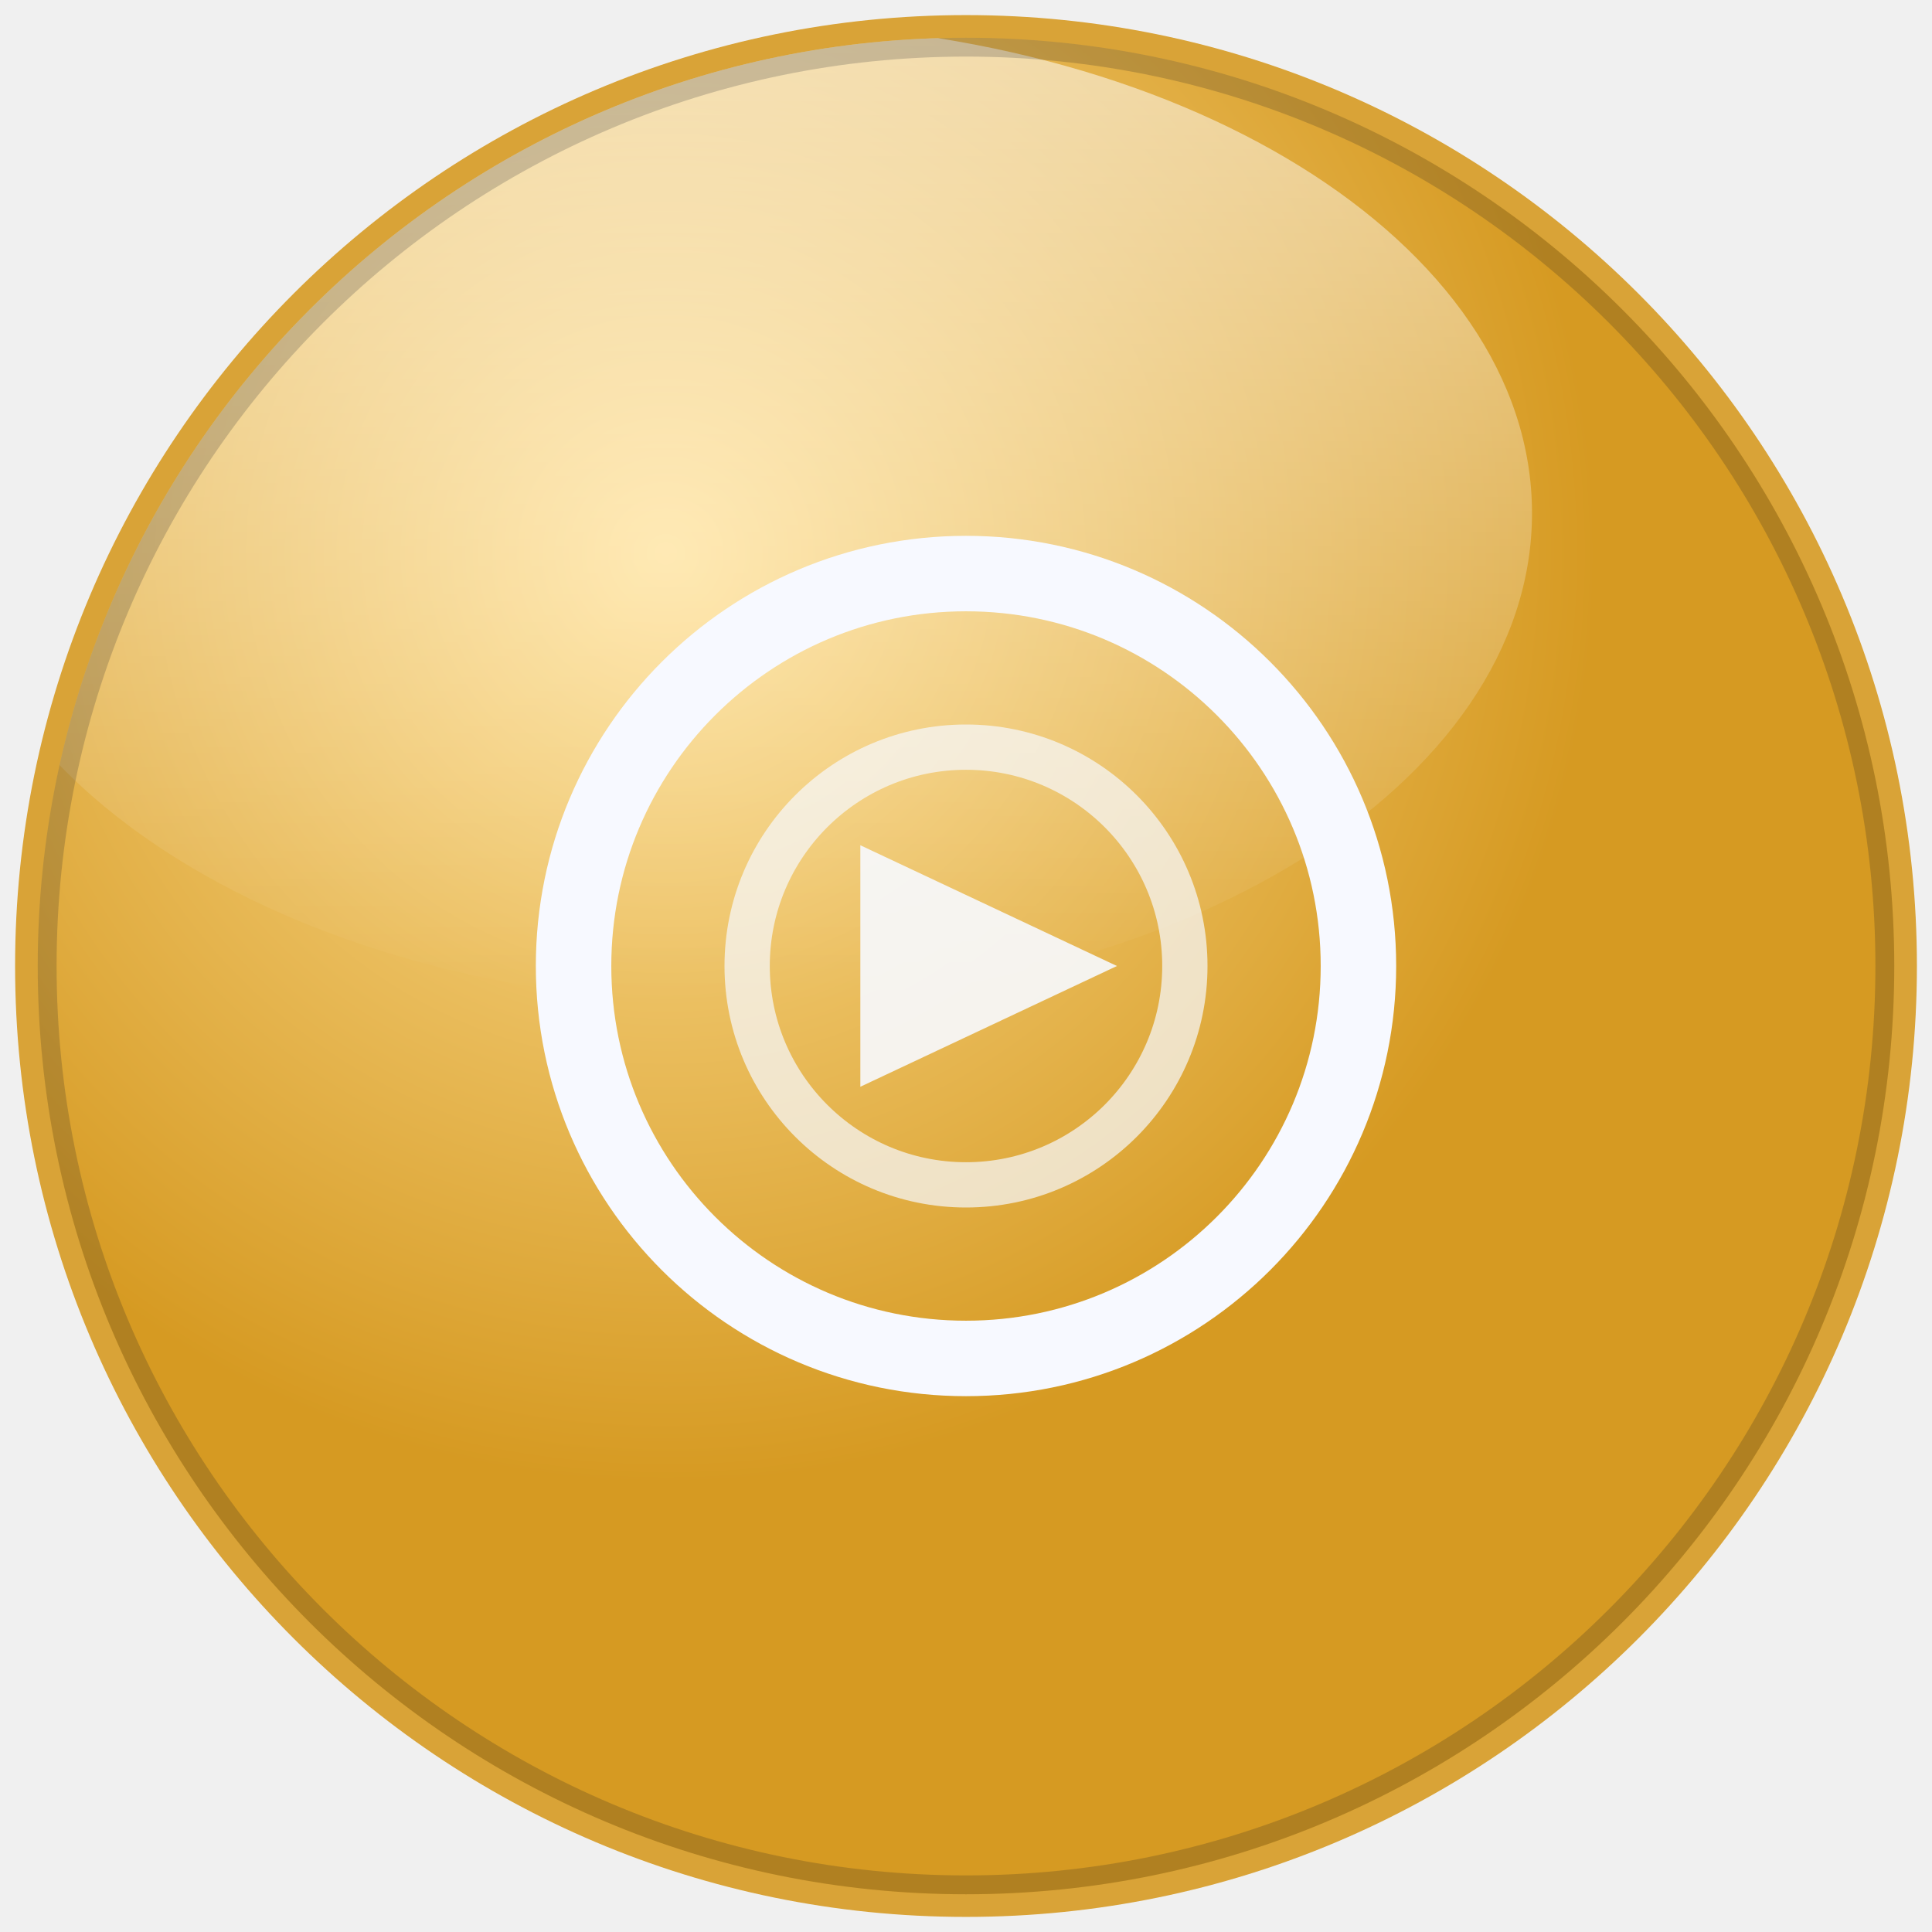
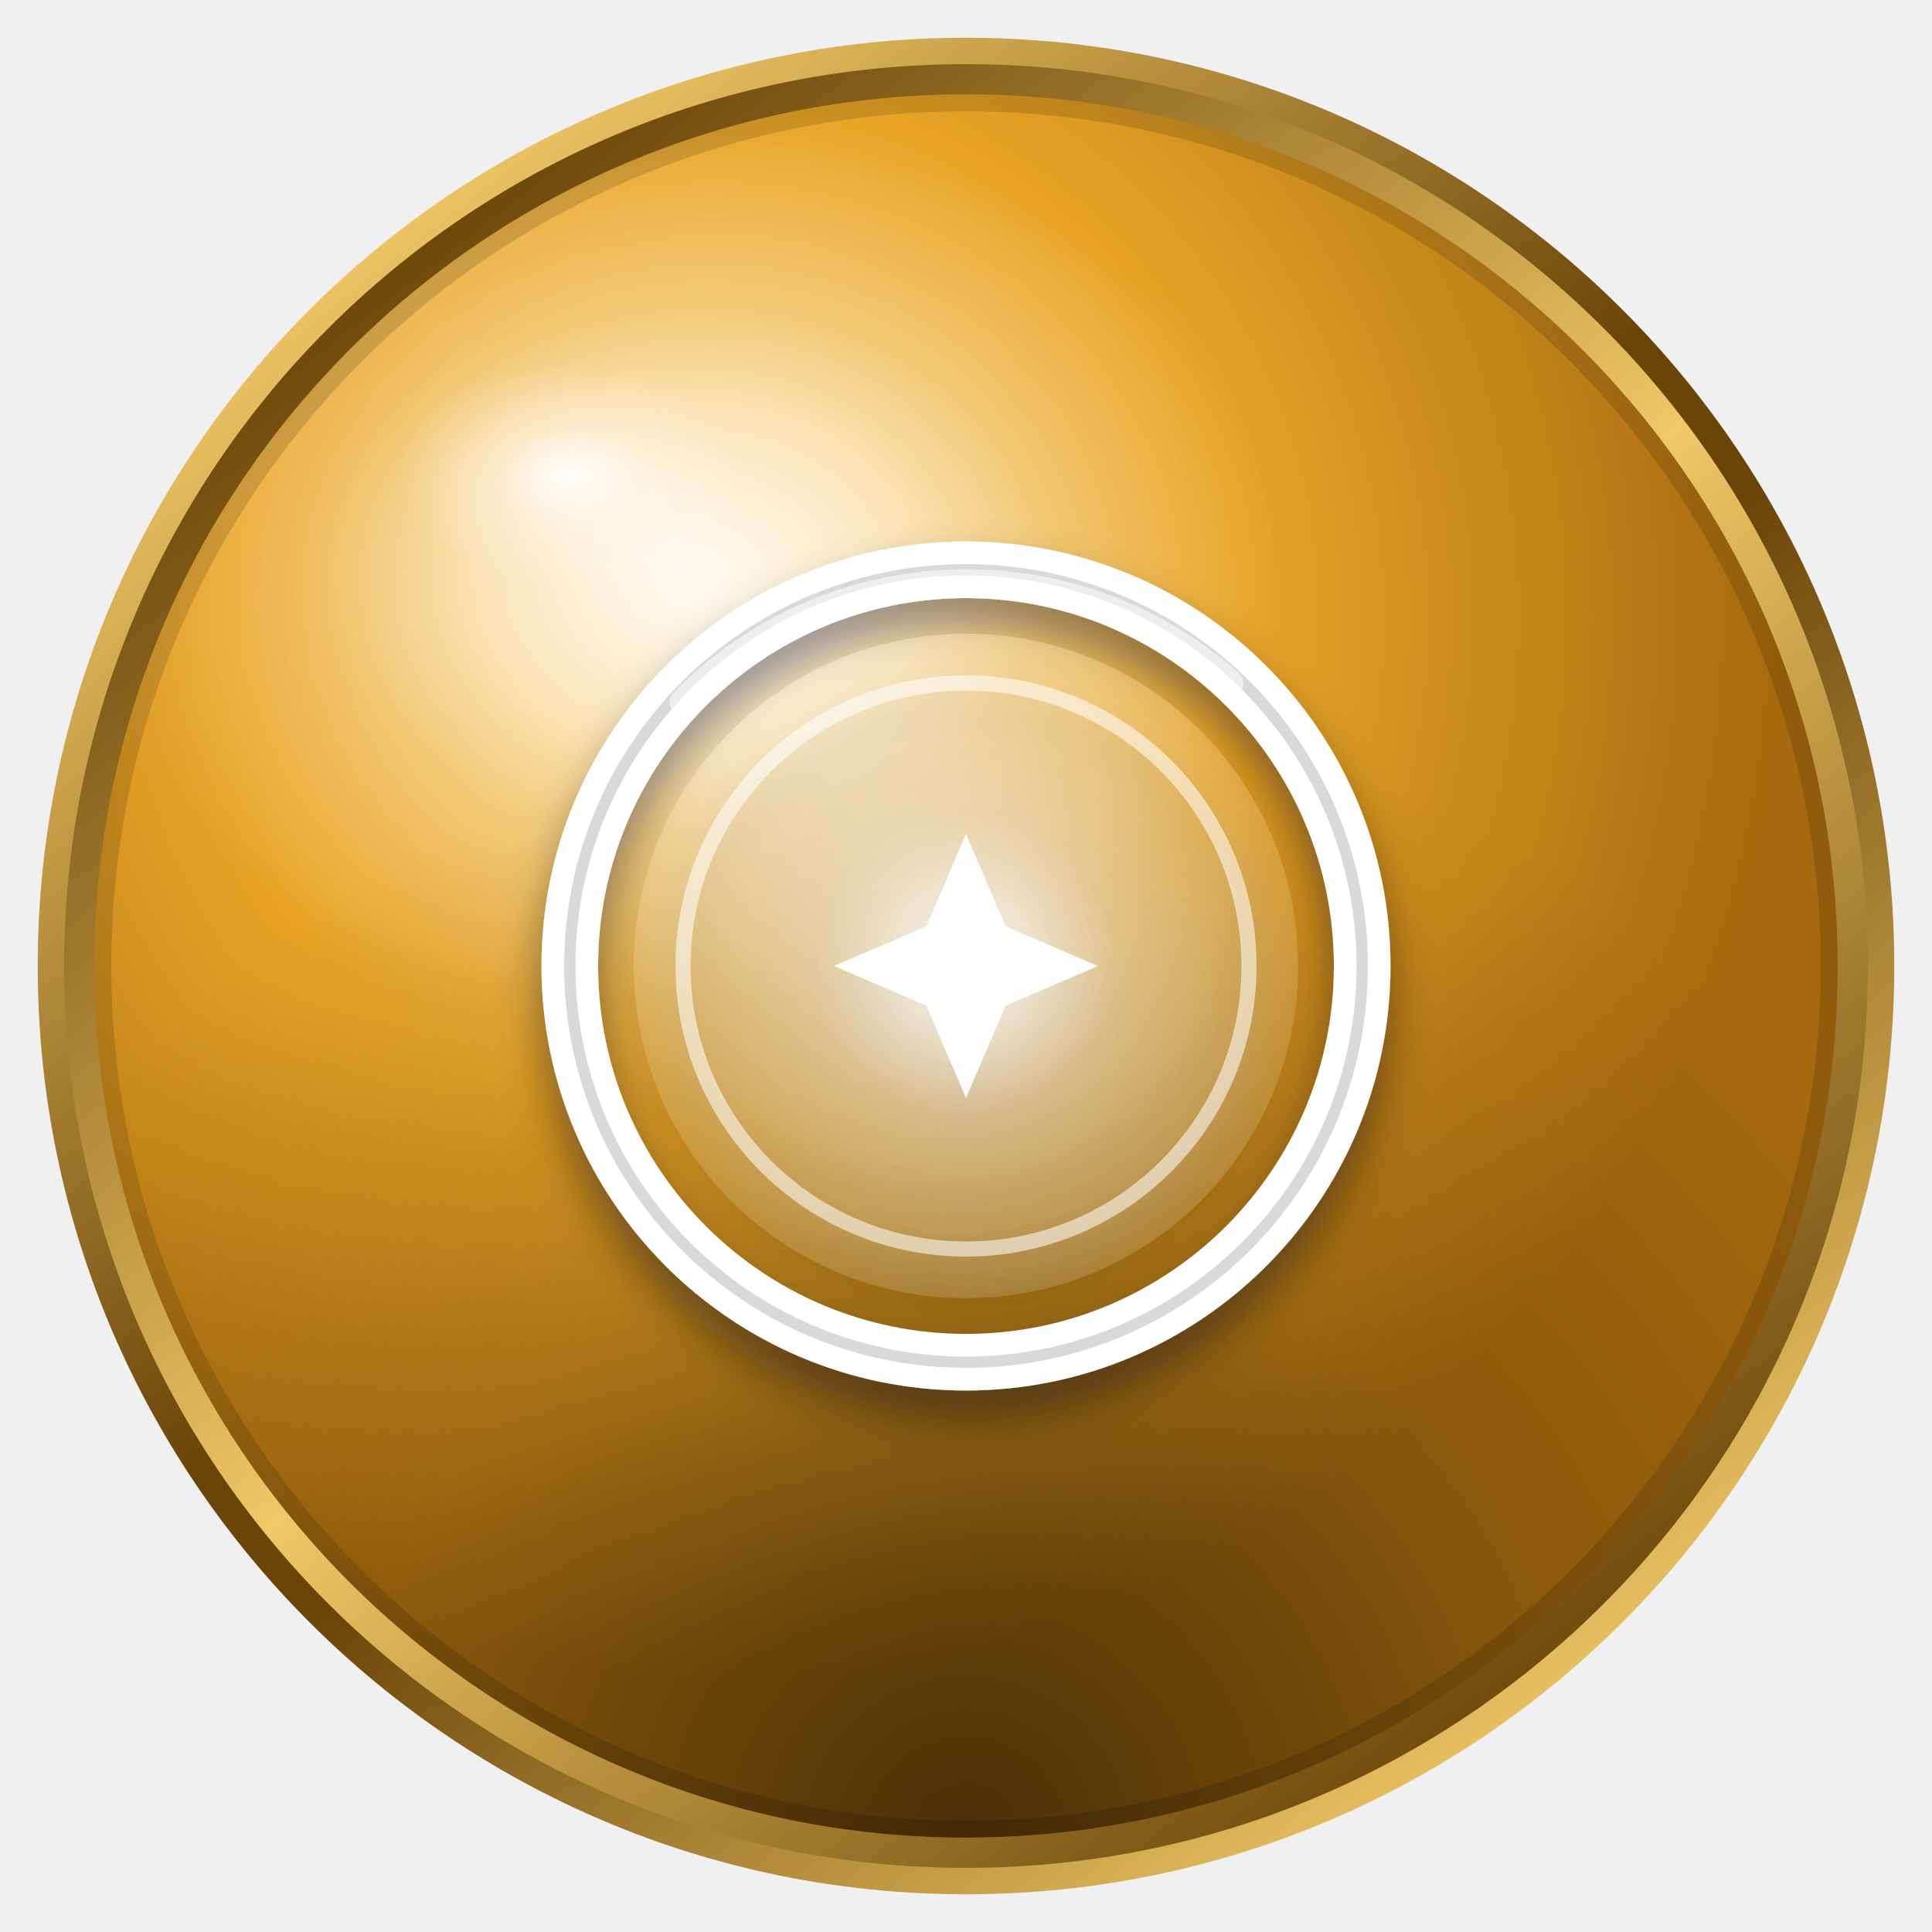
- <svg xmlns="http://www.w3.org/2000/svg" viewBox="0 0 512 512" width="512" height="512">
+ <svg xmlns="http://www.w3.org/2000/svg" viewBox="0 0 1024 1024" width="1024" height="1024">
  <defs>
-     <radialGradient id="bg" cx="34%" cy="28%" r="80%">
-       <stop offset="0%" stop-color="#FFE29B" />
-       <stop offset="62%" stop-color="#D69A22" />
-       <stop offset="100%" stop-color="#D69A22" />
+     <radialGradient id="sphereProductAdRewardTokens" cx="36%" cy="30%" r="78%">
+       <stop offset="0%" stop-color="#FFE7B0" />
+       <stop offset="38%" stop-color="#E8A526" />
+       <stop offset="78%" stop-color="#A66A0E" />
+       <stop offset="100%" stop-color="#A66A0E" />
    </radialGradient>
-     <linearGradient id="gloss" x1="0" y1="0" x2="0" y2="1">
-       <stop offset="0%" stop-color="#FFFFFF" stop-opacity="0.55" />
+     <radialGradient id="hotspotProductAdRewardTokens" cx="50%" cy="50%" r="50%">
+       <stop offset="0%" stop-color="#FFFFFF" stop-opacity="0.95" />
+       <stop offset="45%" stop-color="#FFFFFF" stop-opacity="0.35" />
      <stop offset="100%" stop-color="#FFFFFF" stop-opacity="0" />
+     </radialGradient>
+     <radialGradient id="glossProductAdRewardTokens" cx="50%" cy="50%" r="50%">
+       <stop offset="0%" stop-color="#FFFFFF" stop-opacity="0.85" />
+       <stop offset="60%" stop-color="#FFFFFF" stop-opacity="0.16" />
+       <stop offset="100%" stop-color="#FFFFFF" stop-opacity="0" />
+     </radialGradient>
+     <radialGradient id="aoProductAdRewardTokens" cx="50%" cy="100%" r="65%">
+       <stop offset="0%" stop-color="#000000" stop-opacity="0.55" />
+       <stop offset="55%" stop-color="#000000" stop-opacity="0.16" />
+       <stop offset="100%" stop-color="#000000" stop-opacity="0" />
+     </radialGradient>
+     <linearGradient id="ringOuterProductAdRewardTokens" x1="18%" y1="10%" x2="82%" y2="92%">
+       <stop offset="0%" stop-color="#F0C866" />
+       <stop offset="45%" stop-color="#6B4408" />
+       <stop offset="55%" stop-color="#6B4408" />
+       <stop offset="100%" stop-color="#F0C866" />
    </linearGradient>
-     <clipPath id="circleClip">
-       <circle cx="256" cy="256" r="246" />
+     <linearGradient id="ringInnerProductAdRewardTokens" x1="18%" y1="10%" x2="82%" y2="92%">
+       <stop offset="0%" stop-color="#6B4408" />
+       <stop offset="50%" stop-color="#F0C866" />
+       <stop offset="100%" stop-color="#6B4408" />
+     </linearGradient>
+     <linearGradient id="enamelProductAdRewardTokens" x1="0" y1="0" x2="0" y2="1">
+       <stop offset="0%" stop-color="#FFFFFF" />
+       <stop offset="100%" stop-color="#DCE3F5" />
+     </linearGradient>
+     <clipPath id="clipProductAdRewardTokens">
+       <circle cx="512.0" cy="512.0" r="462" />
    </clipPath>
+     <filter id="softShadowProductAdRewardTokens" x="-40%" y="-40%" width="180%" height="180%">
+       <feDropShadow dx="0" dy="14" stdDeviation="12" flood-color="#0B0E1E" flood-opacity="0.42" />
+     </filter>
+     <filter id="tinyShadowProductAdRewardTokens" x="-60%" y="-60%" width="220%" height="220%">
+       <feDropShadow dx="0" dy="6" stdDeviation="5" flood-color="#0B0E1E" flood-opacity="0.35" />
+     </filter>
+     <filter id="innerGlowProductAdRewardTokens" x="-60%" y="-60%" width="220%" height="220%">
+       <feGaussianBlur stdDeviation="18" />
+     </filter>
  </defs>
-   <circle cx="256" cy="256" r="252" fill="#D69A22" opacity="0.9" />
-   <circle cx="256" cy="256" r="246" fill="url(#bg)" />
-   <g clip-path="url(#circleClip)">
-     <ellipse cx="196" cy="136" rx="210" ry="130" fill="url(#gloss)" />
-     <circle cx="256" cy="256" r="246" fill="none" stroke="#0A0E20" stroke-opacity="0.18" stroke-width="10" />
-     <path d="M256 256 m-104 0 a104 104 0 1 0 208 0 a104 104 0 1 0 -208 0" fill="none" stroke="#F7F9FF" stroke-width="20" stroke-linecap="round" stroke-linejoin="round" />
-     <path d="M256 256 m-58 0 a58 58 0 1 0 116 0 a58 58 0 1 0 -116 0" fill="none" stroke="#F7F9FF" stroke-width="12" stroke-linecap="round" stroke-linejoin="round" opacity="0.7" />
-     <path d="M228 224 L296 256 L228 288 Z" fill="#F7F9FF" opacity="0.9" />
+   <circle cx="512.0" cy="512.0" r="492" fill="url(#ringOuterProductAdRewardTokens)" />
+   <circle cx="512.0" cy="512.0" r="478" fill="url(#ringInnerProductAdRewardTokens)" />
+   <circle cx="512.0" cy="512.0" r="462" fill="url(#sphereProductAdRewardTokens)" />
+   <g clip-path="url(#clipProductAdRewardTokens)">
+     <circle cx="512.0" cy="512.0" r="462" fill="url(#aoProductAdRewardTokens)" style="mix-blend-mode:multiply" />
+     <ellipse cx="362.0" cy="302.0" rx="330" ry="230" fill="url(#glossProductAdRewardTokens)" />
+     <ellipse cx="302.0" cy="252.0" rx="90" ry="60" fill="url(#hotspotProductAdRewardTokens)" />
+     <circle cx="512.0" cy="512.0" r="458" fill="none" stroke="#000000" stroke-opacity="0.14" stroke-width="10" />
+     <g filter="url(#softShadowProductAdRewardTokens)">
+       <circle cx="512" cy="512" r="210" fill="none" stroke="#FFFFFF" stroke-width="30" />
+       <circle cx="512" cy="512" r="210" fill="none" stroke="#000000" stroke-opacity="0.15" stroke-width="6" />
+       <circle cx="512" cy="512" r="176" fill="url(#hotspotProductAdRewardTokens)" />
+       <circle cx="512" cy="512" r="176" fill="#FFFFFF" opacity="0.1" />
+       <circle cx="512" cy="512" r="150" fill="none" stroke="#FFFFFF" stroke-width="8" opacity="0.55" />
+       <path d="M512 442 L533.0 491.0 L582 512 L533.0 533.0 L512 582 L491.0 533.0 L442 512 L491.0 491.0 Z" fill="#FFFFFF" opacity="0.95" />
+     </g>
+     <path d="M362 372 A210 210 0 0 1 652 362" fill="none" stroke="#FFFFFF" stroke-width="14" stroke-linecap="round" opacity="0.55" />
  </g>
</svg>
